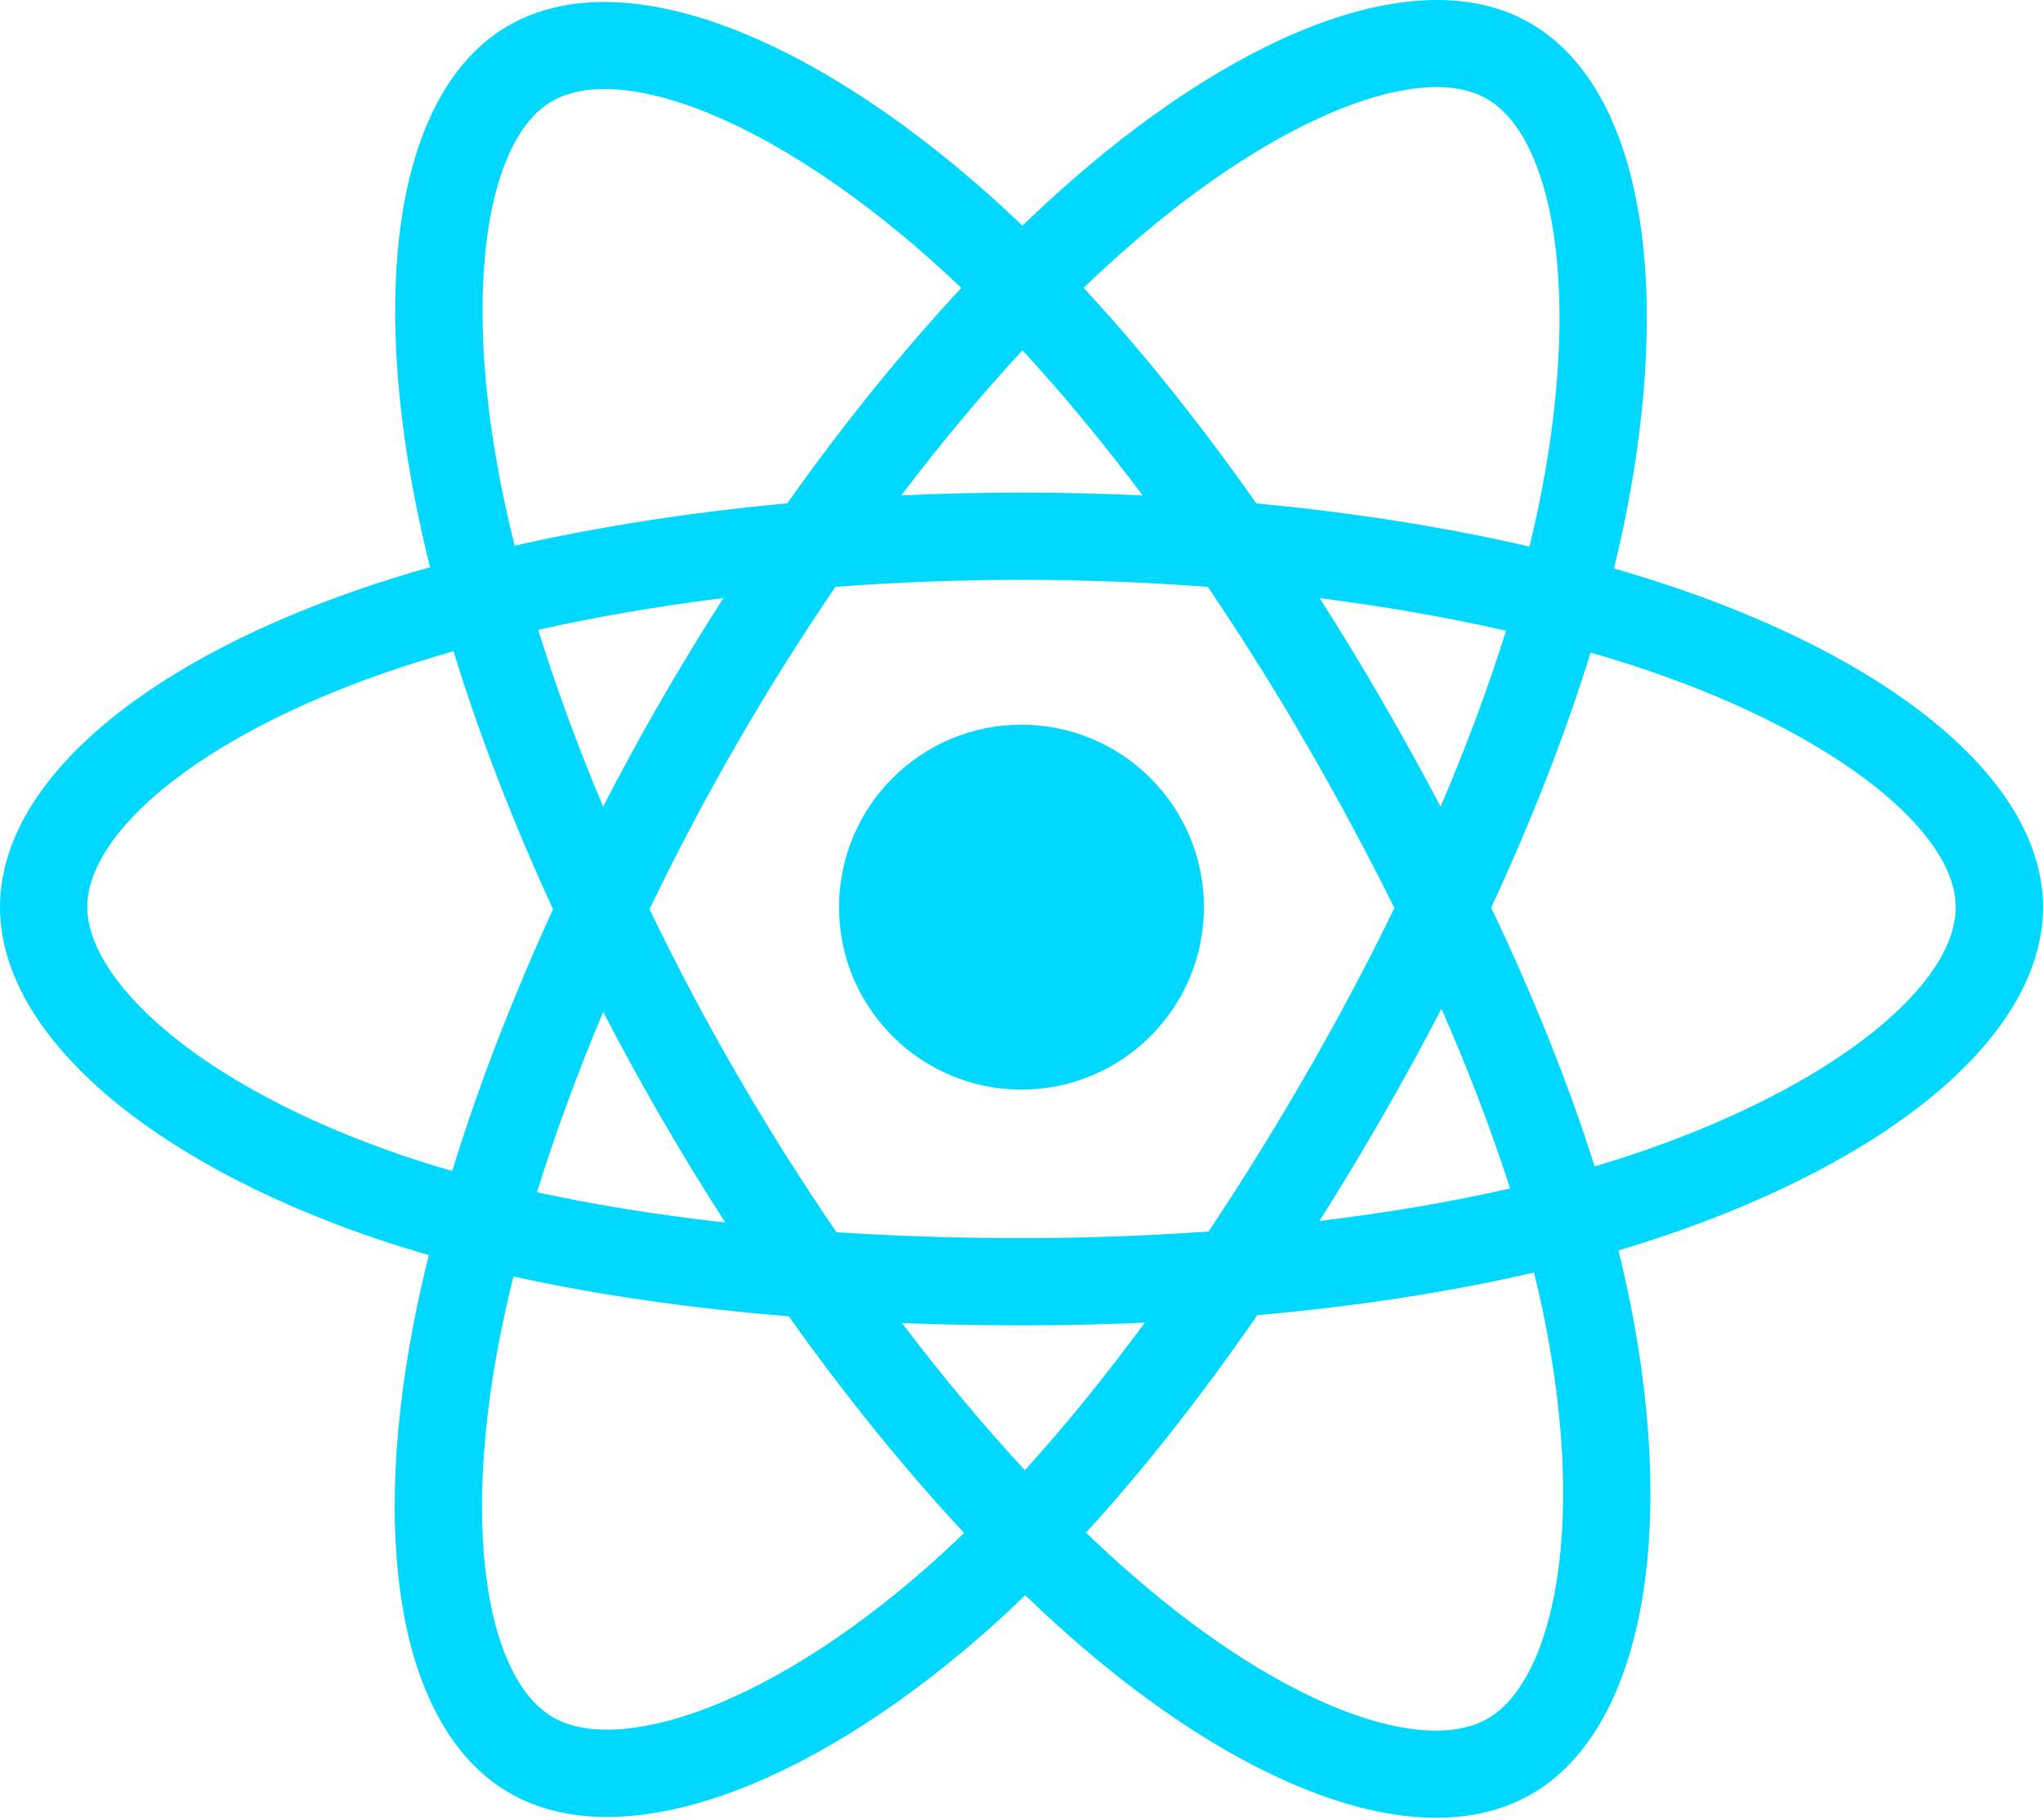
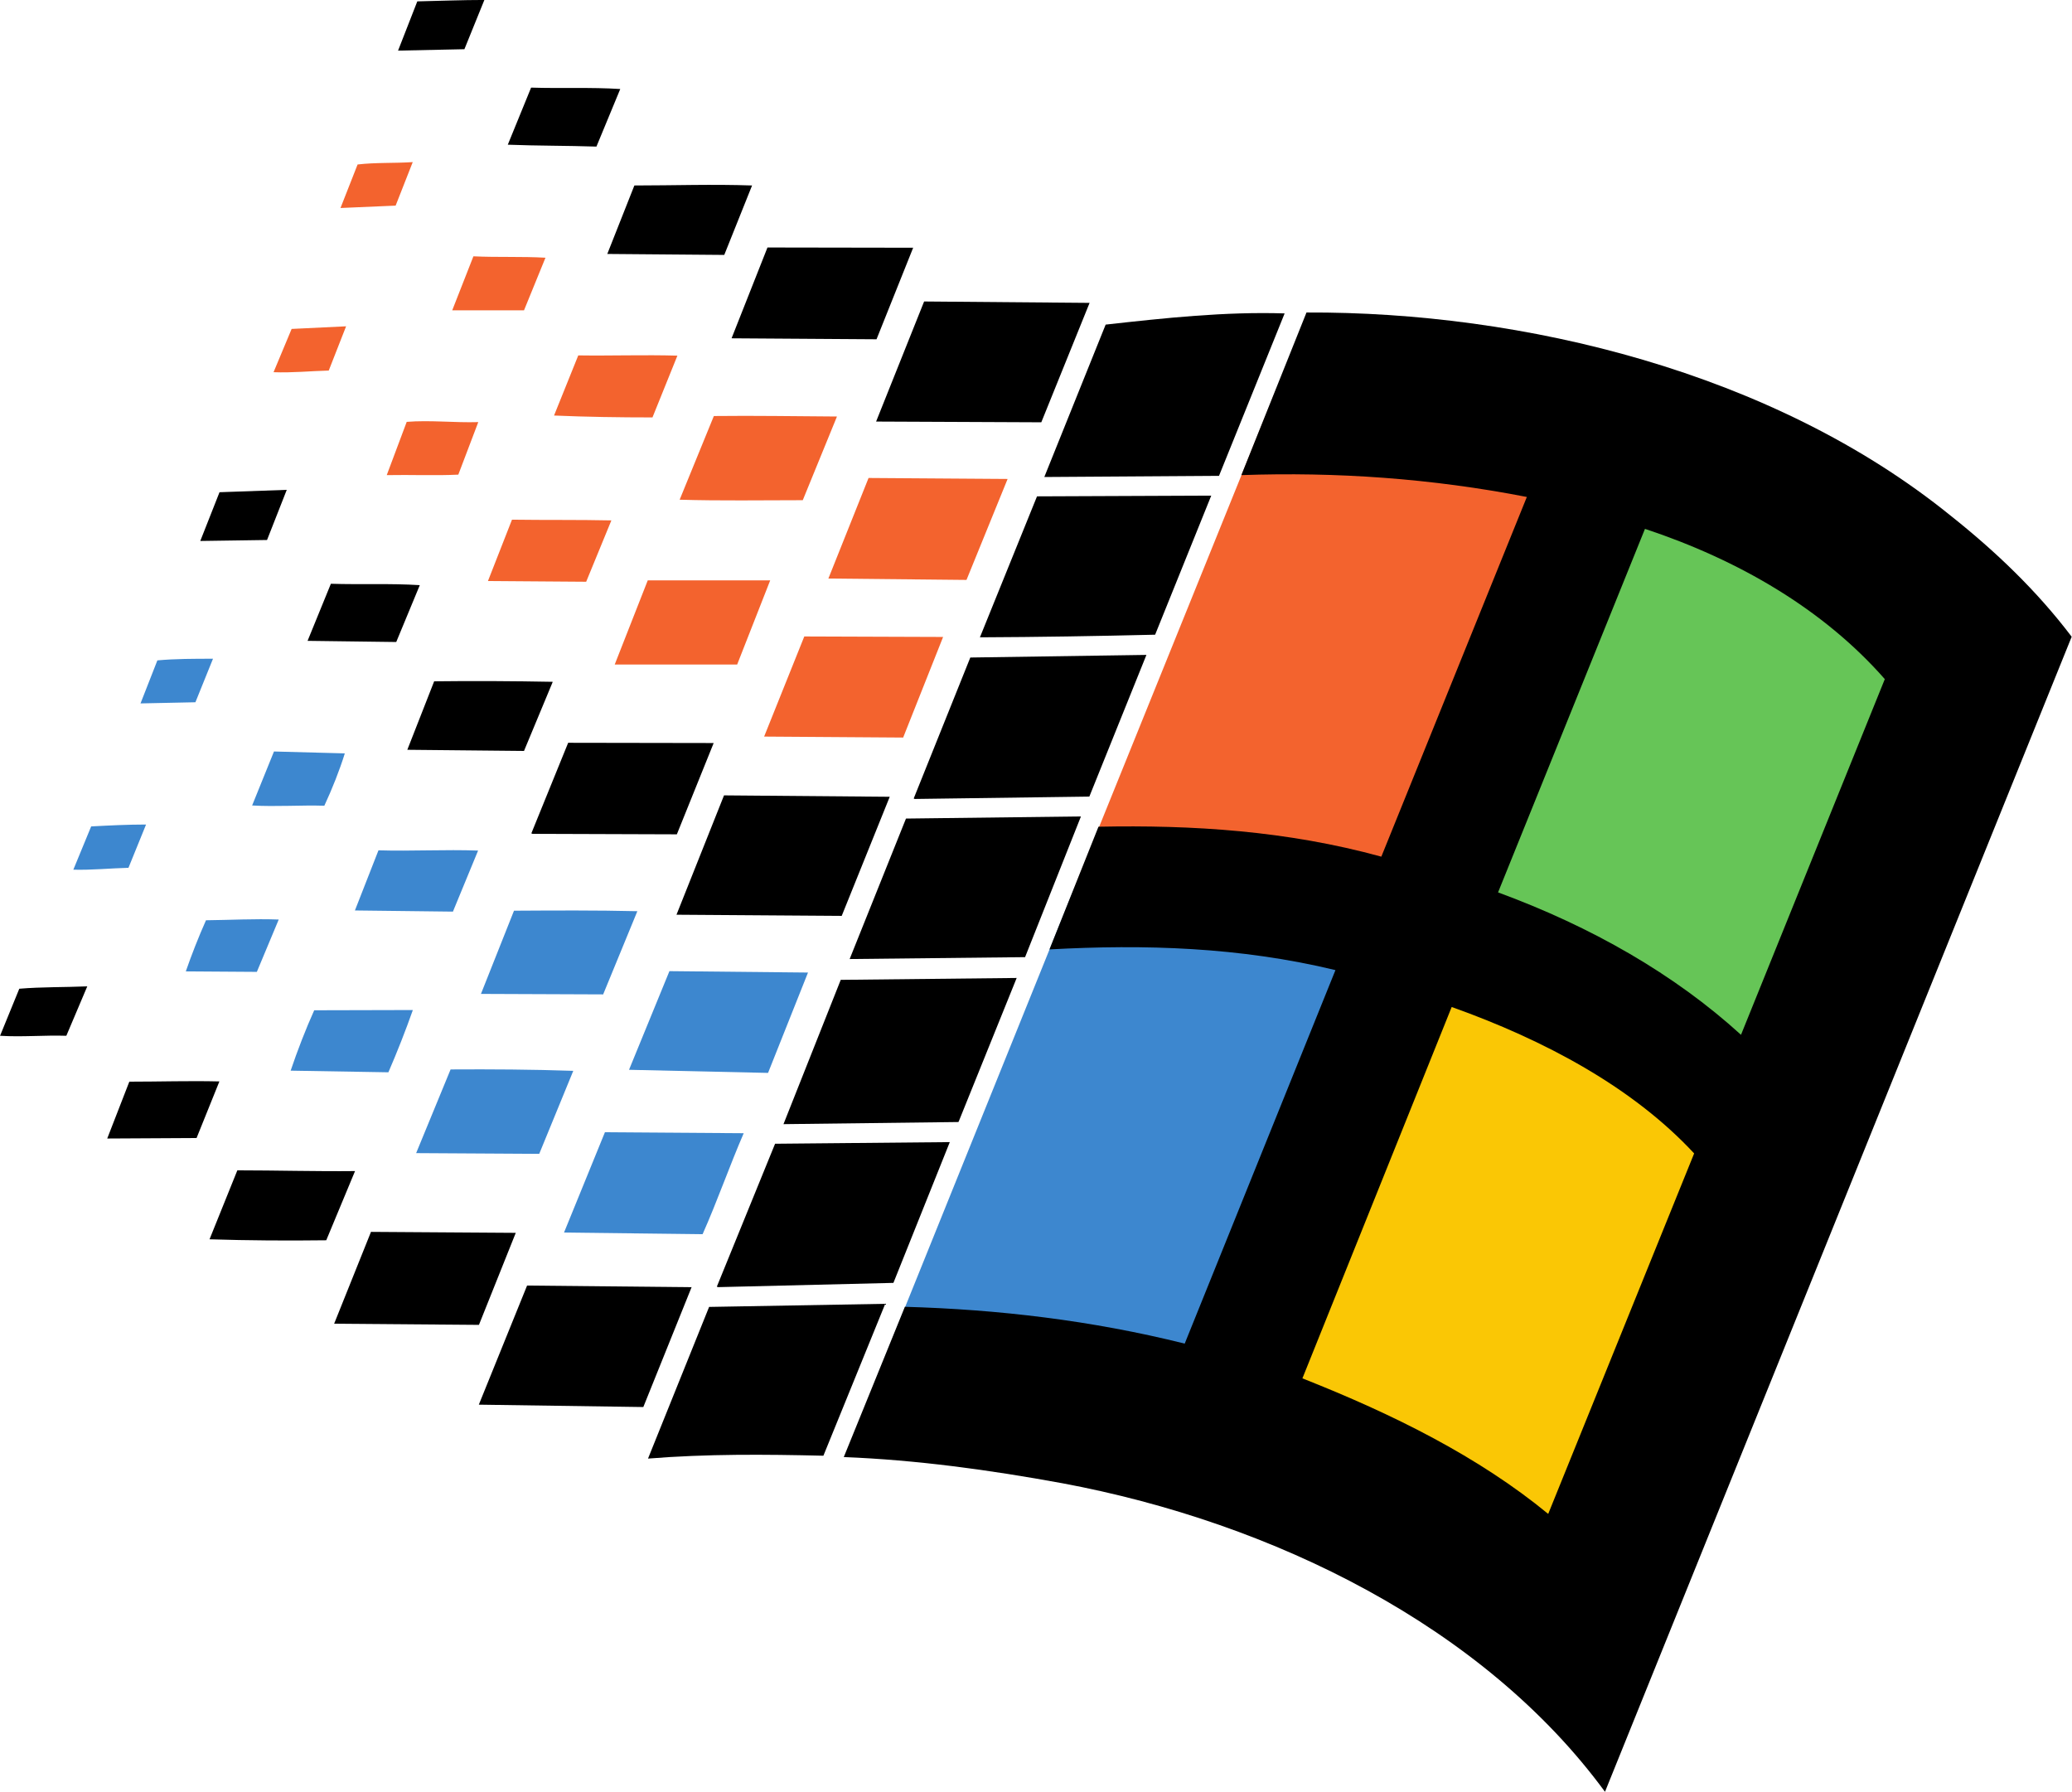
- <svg xmlns="http://www.w3.org/2000/svg" aria-hidden="true" role="img" class="iconify iconify--logos" width="35.93" height="32" preserveAspectRatio="xMidYMid meet" viewBox="0 0 256 228">
-   <path fill="#00D8FF" d="M210.483 73.824a171.49 171.49 0 0 0-8.24-2.597c.465-1.9.893-3.777 1.273-5.621c6.238-30.281 2.16-54.676-11.769-62.708c-13.355-7.7-35.196.329-57.254 19.526a171.23 171.23 0 0 0-6.375 5.848a155.866 155.866 0 0 0-4.241-3.917C100.759 3.829 77.587-4.822 63.673 3.233C50.33 10.957 46.379 33.89 51.995 62.588a170.974 170.974 0 0 0 1.892 8.48c-3.28.932-6.445 1.924-9.474 2.98C17.309 83.498 0 98.307 0 113.668c0 15.865 18.582 31.778 46.812 41.427a145.52 145.52 0 0 0 6.921 2.165a167.467 167.467 0 0 0-2.01 9.138c-5.354 28.2-1.173 50.591 12.134 58.266c13.744 7.926 36.812-.22 59.273-19.855a145.567 145.567 0 0 0 5.342-4.923a168.064 168.064 0 0 0 6.92 6.314c21.758 18.722 43.246 26.282 56.54 18.586c13.731-7.949 18.194-32.003 12.4-61.268a145.016 145.016 0 0 0-1.535-6.842c1.62-.48 3.21-.974 4.76-1.488c29.348-9.723 48.443-25.443 48.443-41.52c0-15.417-17.868-30.326-45.517-39.844Zm-6.365 70.984c-1.4.463-2.836.91-4.3 1.345c-3.24-10.257-7.612-21.163-12.963-32.432c5.106-11 9.31-21.767 12.459-31.957c2.619.758 5.16 1.557 7.61 2.4c23.69 8.156 38.14 20.213 38.14 29.504c0 9.896-15.606 22.743-40.946 31.14Zm-10.514 20.834c2.562 12.94 2.927 24.64 1.23 33.787c-1.524 8.219-4.59 13.698-8.382 15.893c-8.067 4.67-25.32-1.4-43.927-17.412a156.726 156.726 0 0 1-6.437-5.87c7.214-7.889 14.423-17.06 21.459-27.246c12.376-1.098 24.068-2.894 34.671-5.345a134.17 134.17 0 0 1 1.386 6.193ZM87.276 214.515c-7.882 2.783-14.16 2.863-17.955.675c-8.075-4.657-11.432-22.636-6.853-46.752a156.923 156.923 0 0 1 1.869-8.499c10.486 2.32 22.093 3.988 34.498 4.994c7.084 9.967 14.501 19.128 21.976 27.15a134.668 134.668 0 0 1-4.877 4.492c-9.933 8.682-19.886 14.842-28.658 17.94ZM50.35 144.747c-12.483-4.267-22.792-9.812-29.858-15.863c-6.35-5.437-9.555-10.836-9.555-15.216c0-9.322 13.897-21.212 37.076-29.293c2.813-.98 5.757-1.905 8.812-2.773c3.204 10.42 7.406 21.315 12.477 32.332c-5.137 11.18-9.399 22.249-12.634 32.792a134.718 134.718 0 0 1-6.318-1.979Zm12.378-84.26c-4.811-24.587-1.616-43.134 6.425-47.789c8.564-4.958 27.502 2.111 47.463 19.835a144.318 144.318 0 0 1 3.841 3.545c-7.438 7.987-14.787 17.08-21.808 26.988c-12.04 1.116-23.565 2.908-34.161 5.309a160.342 160.342 0 0 1-1.76-7.887Zm110.427 27.268a347.8 347.8 0 0 0-7.785-12.803c8.168 1.033 15.994 2.404 23.343 4.08c-2.206 7.072-4.956 14.465-8.193 22.045a381.151 381.151 0 0 0-7.365-13.322Zm-45.032-43.861c5.044 5.465 10.096 11.566 15.065 18.186a322.04 322.04 0 0 0-30.257-.006c4.974-6.559 10.069-12.652 15.192-18.18ZM82.802 87.83a323.167 323.167 0 0 0-7.227 13.238c-3.184-7.553-5.909-14.98-8.134-22.152c7.304-1.634 15.093-2.97 23.209-3.984a321.524 321.524 0 0 0-7.848 12.897Zm8.081 65.352c-8.385-.936-16.291-2.203-23.593-3.793c2.26-7.3 5.045-14.885 8.298-22.6a321.187 321.187 0 0 0 7.257 13.246c2.594 4.48 5.28 8.868 8.038 13.147Zm37.542 31.03c-5.184-5.592-10.354-11.779-15.403-18.433c4.902.192 9.899.29 14.978.29c5.218 0 10.376-.117 15.453-.343c-4.985 6.774-10.018 12.97-15.028 18.486Zm52.198-57.817c3.422 7.8 6.306 15.345 8.596 22.52c-7.422 1.694-15.436 3.058-23.88 4.071a382.417 382.417 0 0 0 7.859-13.026a347.403 347.403 0 0 0 7.425-13.565Zm-16.898 8.101a358.557 358.557 0 0 1-12.281 19.815a329.4 329.4 0 0 1-23.444.823c-7.967 0-15.716-.248-23.178-.732a310.202 310.202 0 0 1-12.513-19.846h.001a307.41 307.41 0 0 1-10.923-20.627a310.278 310.278 0 0 1 10.89-20.637l-.001.001a307.318 307.318 0 0 1 12.413-19.761c7.613-.576 15.42-.876 23.31-.876H128c7.926 0 15.743.303 23.354.883a329.357 329.357 0 0 1 12.335 19.695a358.489 358.489 0 0 1 11.036 20.54a329.472 329.472 0 0 1-11 20.722Zm22.56-122.124c8.572 4.944 11.906 24.881 6.52 51.026c-.344 1.668-.73 3.367-1.15 5.09c-10.622-2.452-22.155-4.275-34.23-5.408c-7.034-10.017-14.323-19.124-21.64-27.008a160.789 160.789 0 0 1 5.888-5.4c18.9-16.447 36.564-22.941 44.612-18.3ZM128 90.808c12.625 0 22.86 10.235 22.86 22.86s-10.235 22.86-22.86 22.86s-22.86-10.235-22.86-22.86s10.235-22.86 22.86-22.86Z" />
+ <svg xmlns="http://www.w3.org/2000/svg" width="1079.9" height="933.7" version="1.1" viewBox="0 0 1079.9 933.69">
+   <g transform="translate(-4.1551e-5 -1.127e-5)">
+     <g transform="matrix(31.718 0 0 31.718 -4221 -5611.6)">
+       <path d="m147.45 199.64 3.281-8.125c1.562-0.086 4.098 0.266 5.668 0.645l-3.375 8.359c-1.531-0.379-4.043-0.84-5.574-0.879" fill="#3d87cf" />
+       <path d="m162.2 195.43-3.41 8.398c-1.141-0.938-4.266-2.719-5.766-3.309l3.375-8.359c1.527 0.543 4.789 2.18 5.801 3.269" fill="#fac705" />
+       <path d="m165.54 187.65-3.348 7.781c-1.094-1-4.258-2.707-5.801-3.269l3.383-8.375c1.543 0.516 4.762 2.719 5.766 3.863" fill="#66c557" />
+       <path d="m150.73 191.52 3.328-8.223c1.559-0.055 4.156 0.191 5.723 0.492l-3.383 8.375c-1.551-0.426-4.117-0.676-5.668-0.645" fill="#f3632e" />
+       <path d="m139.46 194.54-1.605-0.027c0.109-0.324 0.25-0.688 0.387-0.992l1.621-4e-3c-0.117 0.332-0.258 0.691-0.402 1.023" fill="#3d87cf" />
+       <path d="m141.94 195.88-2.023-0.012 0.566-1.375c0.668-4e-3 1.344 0 2.016 0.023l-0.559 1.363" fill="#3d87cf" />
+       <path d="m145.3 195.54c-0.234 0.539-0.434 1.117-0.676 1.66l-2.277-0.027 0.672-1.648 2.281 0.016" fill="#3d87cf" />
+       <path d="m137.3 192.89-1.168-8e-3c0.094-0.27 0.211-0.57 0.332-0.84 0.398-4e-3 0.797-0.027 1.195-0.012l-0.359 0.859" fill="#3d87cf" />
+       <path d="m135.19 191.18c-0.301 8e-3 -0.605 0.039-0.906 0.031l0.293-0.711c0.301-0.016 0.602-0.031 0.902-0.031l-0.289 0.711" fill="#3d87cf" />
+       <path d="m140.52 191.9-1.609-0.019 0.387-0.988c0.547 0.016 1.094-0.016 1.637 4e-3l-0.414 1.004" fill="#3d87cf" />
+       <path d="m142.99 193.26-2.008-8e-3 0.543-1.367c0.676-4e-3 1.352-8e-3 2.027 8e-3l-0.562 1.367" fill="#3d87cf" />
+       <path d="m145.7 194.55-2.285-0.051 0.664-1.621 2.277 0.023-0.656 1.648" fill="#3d87cf" />
+       <path d="m138.41 190.16c-0.391-0.012-0.793 0.019-1.188-4e-3l0.359-0.887 1.164 0.031c-0.086 0.277-0.207 0.582-0.336 0.859" fill="#3d87cf" />
+       <path d="m136.29 188.46-0.902 0.019 0.277-0.707c0.293-0.027 0.609-0.027 0.914-0.027l-0.289 0.715" fill="#3d87cf" />
+       <path d="m142.71 186.48-1.613-0.012 0.395-1.008c0.543 8e-3 1.086 0 1.633 0.012l-0.414 1.008" fill="#f3632e" />
+       <path d="m143.18 187.84 0.543-1.383h2.012l-0.543 1.383h-2.012" fill="#f3632e" />
+       <path d="m147.92 189.04-2.285-0.016 0.66-1.645 2.281 8e-3 -0.656 1.652" fill="#f3632e" />
+       <path d="m140.61 184.72c-0.383 0.019-0.785 0-1.176 8e-3l0.328-0.875c0.383-0.031 0.789 0.016 1.176 4e-3l-0.328 0.863" fill="#f3632e" />
+       <path d="m138.48 183.01c-0.301 8e-3 -0.602 0.039-0.906 0.027l0.297-0.711 0.895-0.043-0.285 0.727" fill="#f3632e" />
+       <path d="m143.8 183.78c-0.539 0-1.078-8e-3 -1.617-0.031l0.398-0.988c0.543 8e-3 1.086-0.012 1.629 4e-3l-0.41 1.016" fill="#f3632e" />
+       <path d="m146.27 185.14c-0.672 0-1.348 0.012-2.023-8e-3l0.562-1.375c0.676-8e-3 1.348 4e-3 2.023 8e-3l-0.562 1.375" fill="#f3632e" />
+       <path d="m148.96 186.45-2.269-0.023 0.66-1.652 2.285 0.016-0.676 1.66" fill="#f3632e" />
+       <path d="m141.69 182.02h-1.18l0.348-0.887c0.398 0.019 0.789 0 1.184 0.023l-0.352 0.863" fill="#f3632e" />
+       <path d="m139.58 180.3-0.906 0.039 0.281-0.715c0.301-0.035 0.605-0.019 0.906-0.039l-0.281 0.715" fill="#f3632e" />
+       <path d="m138.44 197.3c-0.637 8e-3 -1.277 4e-3 -1.918-0.016l0.457-1.133c0.641 0 1.285 0.019 1.934 0.012l-0.473 1.137" />
+       <path d="m153.11 184.74-2.871 0.019 1.008-2.504c0.977-0.109 1.961-0.215 2.941-0.184l-1.078 2.668" />
+       <path d="m140.71 177.73-1.09 0.023 0.316-0.809c0.367-8e-3 0.734-0.023 1.102-0.023l-0.328 0.809" />
+       <path d="m142.88 179.33c-0.484-0.016-0.969-0.012-1.457-0.031l0.383-0.938c0.488 0.016 0.977-8e-3 1.465 0.023l-0.391 0.945" />
+       <path d="m150.19 183.86-2.715-0.012 0.789-1.973 2.719 0.023-0.793 1.961" />
+       <path d="m145.1 182.48 0.59-1.492 2.394 4e-3 -0.602 1.504-2.383-0.016" />
+       <path d="m144.98 181.11-1.922-0.016 0.445-1.125c0.641 0 1.285-0.023 1.934 0l-0.457 1.141" />
+       <path d="m152.06 187.35c-0.957 0.023-1.918 0.039-2.879 0.043l0.938-2.316 2.863-0.012-0.922 2.285" />
+       <path d="m150.98 190.01-2.871 0.039-0.016-8e-3 0.93-2.316 2.894-0.043-0.938 2.328" />
+       <path d="m136.37 185.81 0.316-0.801 1.105-0.039-0.324 0.824-1.098 0.016" />
+       <path d="m147.04 192.68 0.926-2.309 2.875-0.035-0.918 2.312-2.883 0.031" />
+       <path d="m139.59 187.47-1.457-0.019 0.383-0.938c0.488 0.016 0.973-8e-3 1.461 0.023l-0.387 0.934" />
+       <path d="m146.91 191.97-2.715-0.019 0.781-1.961 2.723 0.023-0.789 1.957" />
+       <path d="m144.2 190.63-2.371-8e-3 -0.019-8e-3 0.605-1.488 2.391 4e-3 -0.605 1.5" />
+       <path d="m141.69 189.26-1.918-0.019 0.441-1.125c0.648-8e-3 1.301-4e-3 1.949 8e-3l-0.473 1.137" />
+       <path d="m148.84 195.33-0.012 0.027-2.875 0.035 0.941-2.371 2.891-0.031-0.945 2.34" />
+       <path d="m147.76 198-2.883 0.07-0.019-8e-3 0.957-2.348 2.871-0.027-0.926 2.312" />
+       <path d="m134.17 193.94c-0.363-0.012-0.727 0.023-1.09 0l0.316-0.773c0.371-0.031 0.742-0.023 1.117-0.039l-0.344 0.812" />
+       <path d="m146.61 200.84c-0.961-0.023-1.918-0.031-2.883 0.047l1.004-2.492 2.894-0.051-1.016 2.496" />
+       <path d="m136.31 195.62-1.469 8e-3 0.363-0.934c0.496 0 0.984-0.016 1.48-4e-3l-0.375 0.93" />
+       <path d="m143.65 200.04-2.703-0.039 0.793-1.957 2.703 0.027-0.793 1.969" />
+       <path d="m138.57 198.67 0.605-1.508 2.379 0.016-0.605 1.512-2.379-0.019" />
+       <path d="m164.05 188.08c-1.004-1.145-2.398-1.957-3.941-2.469l-2.414 5.973c1.539 0.566 2.898 1.344 3.992 2.34zm-3.133 7.793c-1.012-1.09-2.461-1.863-3.984-2.406l-2.453 6.102c1.496 0.59 2.898 1.289 4.039 2.227zm6.203-8.488-7.668 18.977c-1.988-2.711-5.445-4.422-8.918-5.07-1.195-0.219-2.394-0.383-3.59-0.43l1.004-2.469c1.531 0.043 3.066 0.223 4.598 0.605l2.477-6.137c-1.57-0.379-3.137-0.426-4.699-0.34l0.805-2.016c1.547-0.031 3.098 0.066 4.648 0.492l2.391-5.91c-1.566-0.305-3.133-0.414-4.691-0.359l1.07-2.672c3.555-0.016 7.668 0.977 10.582 3.336 0.738 0.586 1.418 1.234 1.992 1.992" fill-rule="evenodd" />
+     </g>
+   </g>
</svg>
